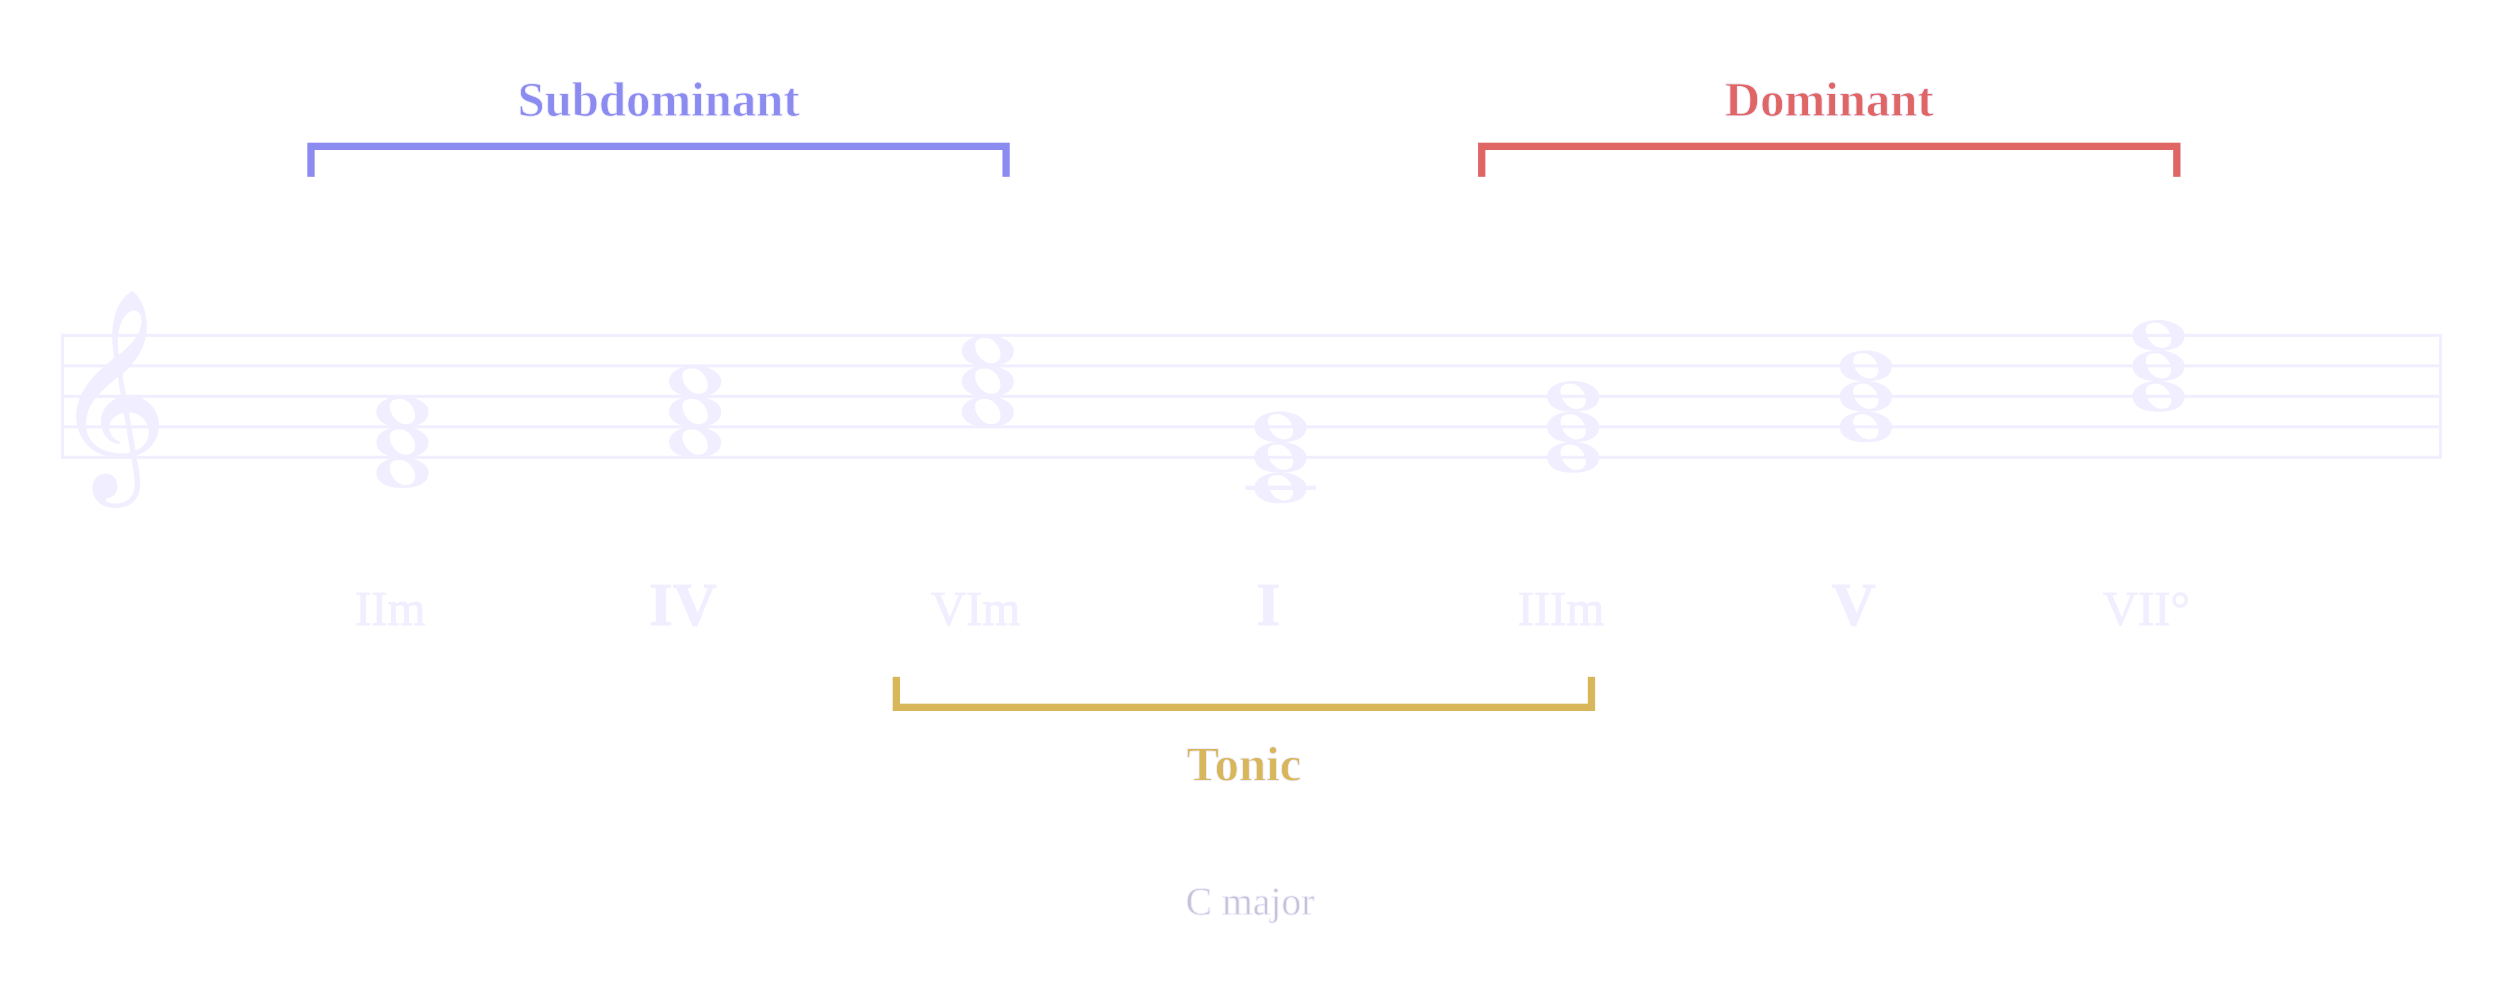
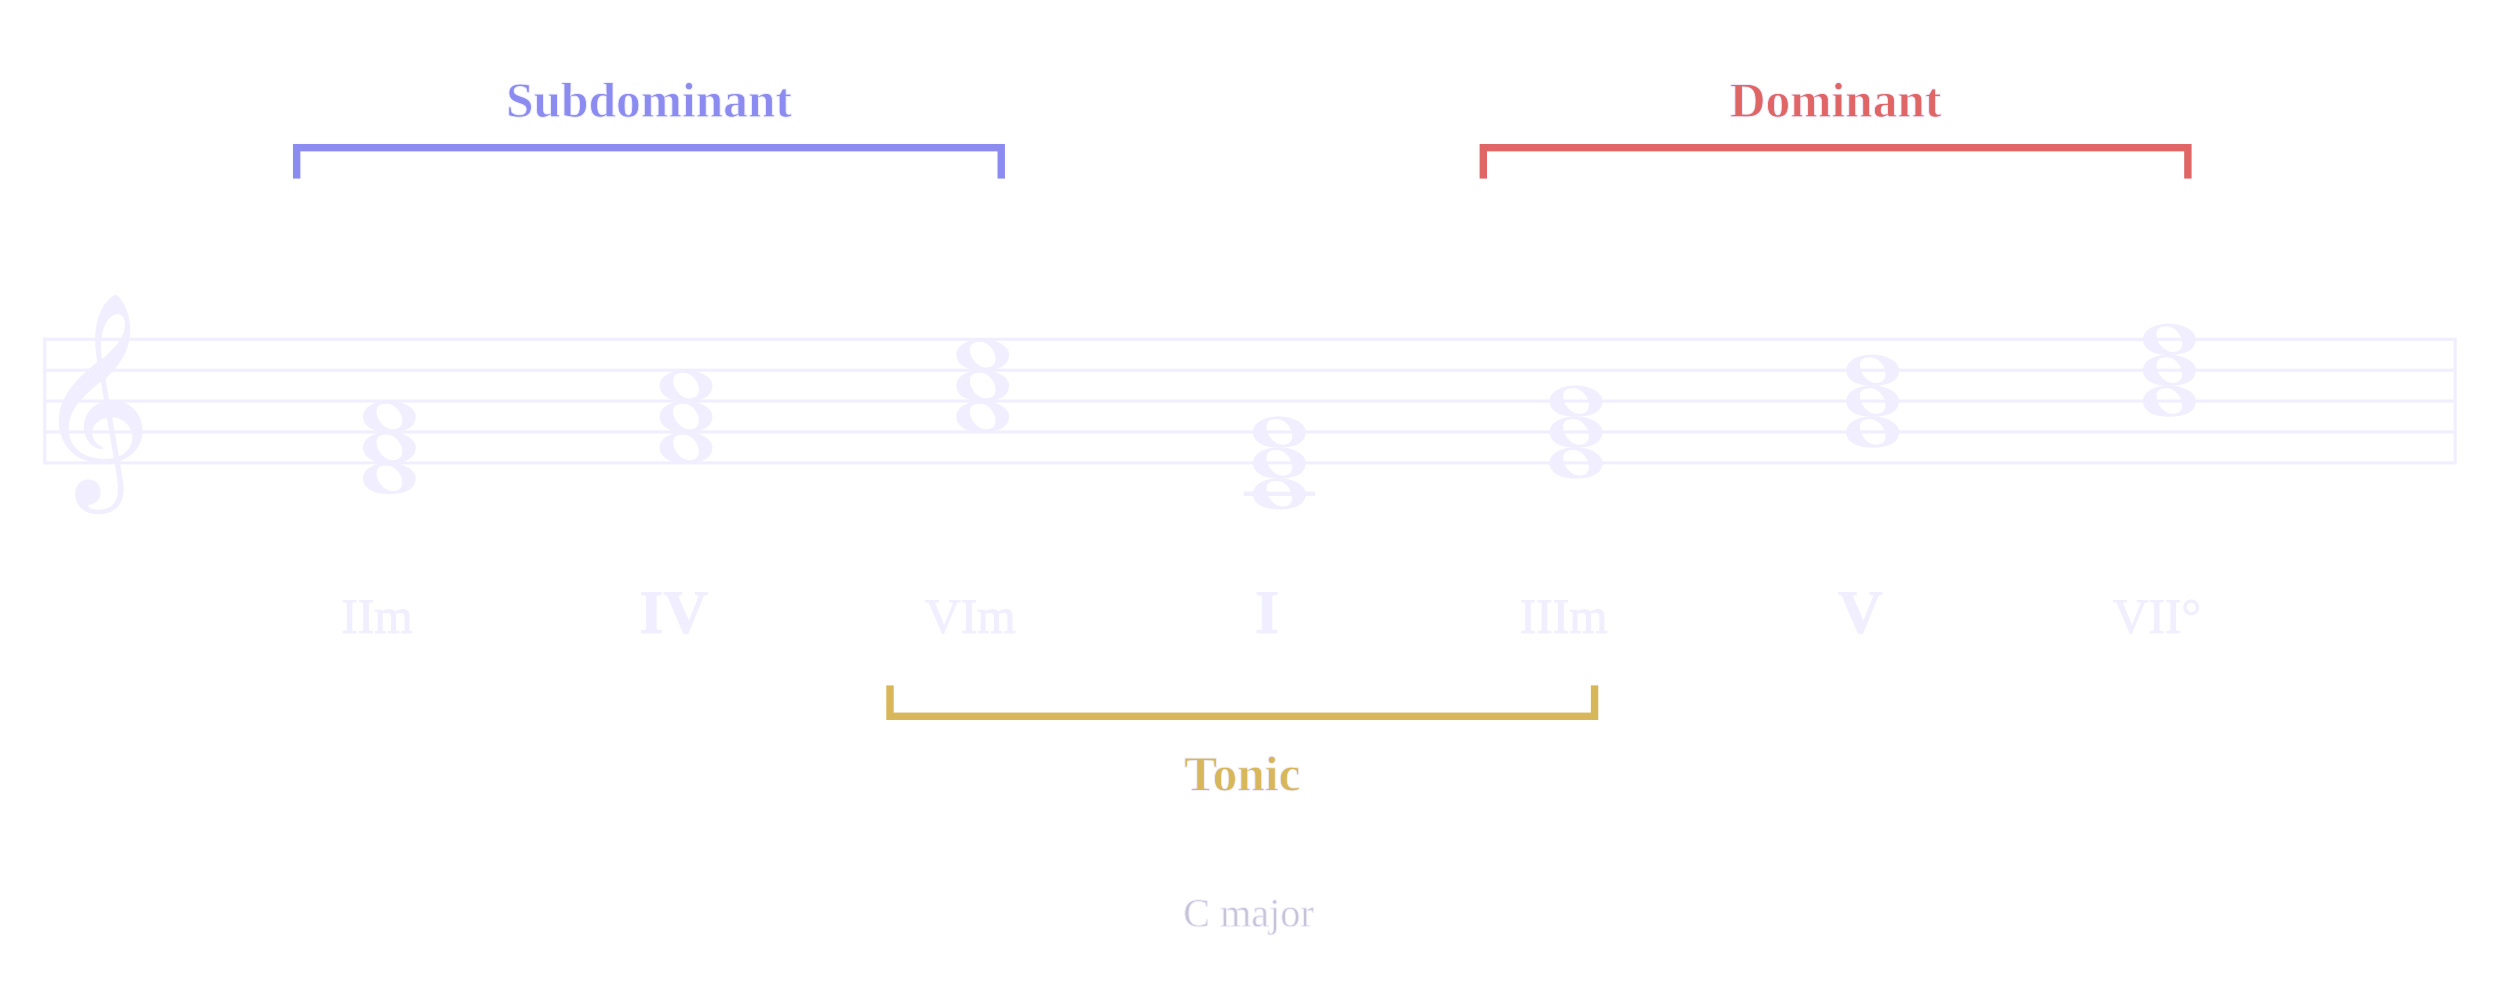
- <svg xmlns="http://www.w3.org/2000/svg" stroke-width="0.3" stroke-dasharray="none" fill="#f0eeff" stroke="#f0eeff" font-family="Arial, sans-serif" font-size="10pt" font-weight="normal" font-style="normal" viewBox="0 0 820 330" role="img" style="width: 820px; height: 330px;">
+ <svg xmlns="http://www.w3.org/2000/svg" stroke-width="0.3" stroke-dasharray="none" fill="#f0eeff" stroke="#f0eeff" font-family="Arial, sans-serif" font-size="10pt" font-weight="normal" font-style="normal" viewBox="6 9 809 308" style="width: 820px; height: 330px;" role="img">
  <g class="vf-stave" id="vf-auto4599" stroke-width="1" fill="#f0eeff" stroke="#f0eeff">
    <path fill="none" d="M20 110L800 110" />
    <path fill="none" d="M20 120L800 120" />
    <path fill="none" d="M20 130L800 130" />
    <path fill="none" d="M20 140L800 140" />
    <path fill="none" d="M20 150L800 150" />
  </g>
  <g class="vf-stavebarline" id="vf-auto4600" fill="#f0eeff" stroke="#f0eeff">
    <rect x="20" y="109.5" width="1" height="41" stroke="none" />
  </g>
  <g class="vf-stavebarline" id="vf-auto4601" fill="#f0eeff" stroke="#f0eeff">
    <rect x="800" y="109.5" width="1" height="41" stroke="none" />
  </g>
  <g class="vf-clef" id="vf-auto4602" fill="#f0eeff" stroke="#f0eeff">
    <path stroke="none" d="M40.191 123.208C40.135 122.731,40.191 122.703,40.444 122.45C44.824 118.378,48.138 113.24,48.138 107.034C48.138 103.524,47.155 100.042,45.498 97.627C44.881 96.729,43.842 95.606,43.392 95.606C42.831 95.606,41.567 96.644,40.781 97.543C37.776 100.856,36.794 105.911,36.794 110.123C36.794 112.454,37.102 115.093,37.383 116.75C37.468 117.227,37.496 117.311,37.018 117.733C31.178 122.534,25 128.319,25 136.49C25 143.51,29.802 150.193,39.714 150.193C40.641 150.193,41.708 150.109,42.522 149.94C42.943 149.856,43.027 149.828,43.112 150.305C43.589 153.029,44.207 156.539,44.207 158.449C44.207 164.43,40.163 165.16,37.776 165.16C35.586 165.16,34.547 164.514,34.547 163.98C34.547 163.7,34.912 163.587,35.839 163.278C37.102 162.913,38.535 161.846,38.535 159.488C38.535 157.269,37.131 155.36,34.66 155.36C31.964 155.36,30.335 157.522,30.335 160.021C30.335 162.632,31.908 166.62,38.029 166.62C40.725 166.62,45.976 165.384,45.976 158.533C45.976 156.202,45.246 152.383,44.824 149.856C44.74 149.379,44.768 149.435,45.33 149.182C49.43 147.554,52.125 144.128,52.125 139.551C52.125 134.384,48.334 129.807,42.382 129.807C41.343 129.807,41.343 129.807,41.202 129.077M44.01 101.867C45.33 101.867,46.425 102.962,46.425 105.181C46.425 109.674,42.578 113.324,39.405 116.104C39.124 116.357,38.956 116.3,38.872 115.767C38.703 114.728,38.619 113.352,38.619 112.06C38.619 105.742,41.539 101.867,44.01 101.867M39.602 129.414C39.714 130.172,39.714 130.144,38.984 130.369C35.446 131.576,33.115 134.777,33.115 138.231C33.115 141.853,35.025 144.437,37.776 145.391C38.113 145.504,38.591 145.616,38.872 145.616C39.18 145.616,39.349 145.419,39.349 145.167C39.349 144.886,39.04 144.774,38.759 144.661C37.046 143.931,35.839 142.19,35.839 140.337C35.839 138.006,37.411 136.293,39.882 135.591C40.528 135.423,40.612 135.479,40.697 135.928L42.718 147.975C42.803 148.424,42.747 148.424,42.157 148.536C41.511 148.649,40.697 148.733,39.882 148.733C32.806 148.733,28.229 144.802,28.229 139.186C28.229 136.799,28.65 133.598,31.992 129.807C34.435 127.111,36.288 125.595,38.17 124.079C38.591 123.742,38.675 123.798,38.759 124.219M42.382 135.844C42.297 135.339,42.353 135.226,42.831 135.283C46.116 135.563,48.812 138.315,48.812 141.853C48.812 144.409,47.267 146.458,45.021 147.61C44.544 147.834,44.459 147.834,44.375 147.357" />
  </g>
  <g class="vf-stavenote" id="vf-auto4603" fill="#f0eeff" stroke="#f0eeff">
    <g class="vf-notehead" id="vf-auto4608" pointer-events="bounding-box">
      <path stroke="none" d="M132.197 149.946C126.833 149.946,123.464 152.164,123.464 154.916C123.464 157.64,125.766 160.054,131.803 160.054C138.43 160.054,140.536 157.752,140.536 154.916C140.536 152.052,135.959 149.946,132.197 149.946M127.956 152.445C128.406 151.041,129.894 150.844,131.158 150.844C133.938 150.844,136.156 153.821,136.156 156.264C136.156 157.499,135.622 158.65,134.303 158.959C133.909 159.072,133.46 159.128,133.039 159.128C131.579 159.128,130.091 158.145,129.248 157.022C128.434 156.095,127.844 154.719,127.844 153.428C127.844 153.091,127.872 152.782,127.956 152.445" />
    </g>
    <g class="vf-notehead" id="vf-auto4609" pointer-events="bounding-box">
      <path stroke="none" d="M132.197 139.946C126.833 139.946,123.464 142.164,123.464 144.916C123.464 147.64,125.766 150.054,131.803 150.054C138.43 150.054,140.536 147.752,140.536 144.916C140.536 142.052,135.959 139.946,132.197 139.946M127.956 142.445C128.406 141.041,129.894 140.844,131.158 140.844C133.938 140.844,136.156 143.821,136.156 146.264C136.156 147.499,135.622 148.65,134.303 148.959C133.909 149.072,133.46 149.128,133.039 149.128C131.579 149.128,130.091 148.145,129.248 147.022C128.434 146.095,127.844 144.719,127.844 143.428C127.844 143.091,127.872 142.782,127.956 142.445" />
    </g>
    <g class="vf-notehead" id="vf-auto4610" pointer-events="bounding-box">
      <path stroke="none" d="M132.197 129.946C126.833 129.946,123.464 132.164,123.464 134.916C123.464 137.64,125.766 140.054,131.803 140.054C138.43 140.054,140.536 137.752,140.536 134.916C140.536 132.052,135.959 129.946,132.197 129.946M127.956 132.445C128.406 131.041,129.894 130.844,131.158 130.844C133.938 130.844,136.156 133.821,136.156 136.264C136.156 137.499,135.622 138.65,134.303 138.959C133.909 139.072,133.46 139.128,133.039 139.128C131.579 139.128,130.091 138.145,129.248 137.022C128.434 136.095,127.844 134.719,127.844 133.428C127.844 133.091,127.872 132.782,127.956 132.445" />
    </g>
  </g>
  <text x="128" y="205" fill="#f0eeff" font-family="Georgia, &quot;Times New Roman&quot;, serif" font-size="16" text-anchor="middle">IIm</text>
  <g class="vf-stavenote" id="vf-auto4611" fill="#f0eeff" stroke="#f0eeff">
    <g class="vf-notehead" id="vf-auto4616" pointer-events="bounding-box">
      <path stroke="none" d="M228.197 139.946C222.833 139.946,219.464 142.164,219.464 144.916C219.464 147.64,221.766 150.054,227.803 150.054C234.43 150.054,236.536 147.752,236.536 144.916C236.536 142.052,231.959 139.946,228.197 139.946M223.956 142.445C224.406 141.041,225.894 140.844,227.158 140.844C229.938 140.844,232.156 143.821,232.156 146.264C232.156 147.499,231.622 148.65,230.303 148.959C229.909 149.072,229.46 149.128,229.039 149.128C227.579 149.128,226.091 148.145,225.248 147.022C224.434 146.095,223.844 144.719,223.844 143.428C223.844 143.091,223.872 142.782,223.956 142.445" />
    </g>
    <g class="vf-notehead" id="vf-auto4617" pointer-events="bounding-box">
      <path stroke="none" d="M228.197 129.946C222.833 129.946,219.464 132.164,219.464 134.916C219.464 137.64,221.766 140.054,227.803 140.054C234.43 140.054,236.536 137.752,236.536 134.916C236.536 132.052,231.959 129.946,228.197 129.946M223.956 132.445C224.406 131.041,225.894 130.844,227.158 130.844C229.938 130.844,232.156 133.821,232.156 136.264C232.156 137.499,231.622 138.65,230.303 138.959C229.909 139.072,229.46 139.128,229.039 139.128C227.579 139.128,226.091 138.145,225.248 137.022C224.434 136.095,223.844 134.719,223.844 133.428C223.844 133.091,223.872 132.782,223.956 132.445" />
    </g>
    <g class="vf-notehead" id="vf-auto4618" pointer-events="bounding-box">
      <path stroke="none" d="M228.197 119.946C222.833 119.946,219.464 122.164,219.464 124.916C219.464 127.64,221.766 130.054,227.803 130.054C234.43 130.054,236.536 127.752,236.536 124.916C236.536 122.052,231.959 119.946,228.197 119.946M223.956 122.445C224.406 121.041,225.894 120.844,227.158 120.844C229.938 120.844,232.156 123.821,232.156 126.264C232.156 127.499,231.622 128.65,230.303 128.959C229.909 129.072,229.46 129.128,229.039 129.128C227.579 129.128,226.091 128.145,225.248 127.022C224.434 126.095,223.844 124.719,223.844 123.428C223.844 123.091,223.872 122.782,223.956 122.445" />
    </g>
  </g>
  <text x="224" y="205" fill="#f0eeff" font-family="Georgia, &quot;Times New Roman&quot;, serif" font-size="20" text-anchor="middle" font-weight="bold">IV</text>
  <g class="vf-stavenote" id="vf-auto4619" fill="#f0eeff" stroke="#f0eeff">
    <g class="vf-notehead" id="vf-auto4624" pointer-events="bounding-box">
      <path stroke="none" d="M324.197 129.946C318.833 129.946,315.464 132.164,315.464 134.916C315.464 137.64,317.766 140.054,323.803 140.054C330.43 140.054,332.536 137.752,332.536 134.916C332.536 132.052,327.959 129.946,324.197 129.946M319.956 132.445C320.406 131.041,321.894 130.844,323.158 130.844C325.938 130.844,328.156 133.821,328.156 136.264C328.156 137.499,327.622 138.65,326.303 138.959C325.909 139.072,325.46 139.128,325.039 139.128C323.579 139.128,322.091 138.145,321.248 137.022C320.434 136.095,319.844 134.719,319.844 133.428C319.844 133.091,319.872 132.782,319.956 132.445" />
    </g>
    <g class="vf-notehead" id="vf-auto4625" pointer-events="bounding-box">
      <path stroke="none" d="M324.197 119.946C318.833 119.946,315.464 122.164,315.464 124.916C315.464 127.64,317.766 130.054,323.803 130.054C330.43 130.054,332.536 127.752,332.536 124.916C332.536 122.052,327.959 119.946,324.197 119.946M319.956 122.445C320.406 121.041,321.894 120.844,323.158 120.844C325.938 120.844,328.156 123.821,328.156 126.264C328.156 127.499,327.622 128.65,326.303 128.959C325.909 129.072,325.46 129.128,325.039 129.128C323.579 129.128,322.091 128.145,321.248 127.022C320.434 126.095,319.844 124.719,319.844 123.428C319.844 123.091,319.872 122.782,319.956 122.445" />
    </g>
    <g class="vf-notehead" id="vf-auto4626" pointer-events="bounding-box">
      <path stroke="none" d="M324.197 109.946C318.833 109.946,315.464 112.164,315.464 114.916C315.464 117.64,317.766 120.054,323.803 120.054C330.43 120.054,332.536 117.752,332.536 114.916C332.536 112.052,327.959 109.946,324.197 109.946M319.956 112.445C320.406 111.041,321.894 110.844,323.158 110.844C325.938 110.844,328.156 113.821,328.156 116.264C328.156 117.499,327.622 118.65,326.303 118.959C325.909 119.072,325.46 119.128,325.039 119.128C323.579 119.128,322.091 118.145,321.248 117.022C320.434 116.095,319.844 114.719,319.844 113.428C319.844 113.091,319.872 112.782,319.956 112.445" />
    </g>
  </g>
  <text x="320" y="205" fill="#f0eeff" font-family="Georgia, &quot;Times New Roman&quot;, serif" font-size="16" text-anchor="middle">VIm</text>
  <g class="vf-stavenote" id="vf-auto4627" fill="#f0eeff" stroke="#f0eeff">
    <path stroke-width="1.4" fill="none" stroke="#f0eeff" d="M408.464 160L431.536 160" />
    <g class="vf-notehead" id="vf-auto4632" pointer-events="bounding-box">
      <path stroke="none" d="M420.197 154.946C414.833 154.946,411.464 157.164,411.464 159.916C411.464 162.64,413.766 165.054,419.803 165.054C426.43 165.054,428.536 162.752,428.536 159.916C428.536 157.052,423.959 154.946,420.197 154.946M415.956 157.445C416.406 156.041,417.894 155.844,419.158 155.844C421.938 155.844,424.156 158.821,424.156 161.264C424.156 162.499,423.622 163.65,422.303 163.959C421.909 164.072,421.46 164.128,421.039 164.128C419.579 164.128,418.091 163.145,417.248 162.022C416.434 161.095,415.844 159.719,415.844 158.428C415.844 158.091,415.872 157.782,415.956 157.445" />
    </g>
    <g class="vf-notehead" id="vf-auto4633" pointer-events="bounding-box">
      <path stroke="none" d="M420.197 144.946C414.833 144.946,411.464 147.164,411.464 149.916C411.464 152.64,413.766 155.054,419.803 155.054C426.43 155.054,428.536 152.752,428.536 149.916C428.536 147.052,423.959 144.946,420.197 144.946M415.956 147.445C416.406 146.041,417.894 145.844,419.158 145.844C421.938 145.844,424.156 148.821,424.156 151.264C424.156 152.499,423.622 153.65,422.303 153.959C421.909 154.072,421.46 154.128,421.039 154.128C419.579 154.128,418.091 153.145,417.248 152.022C416.434 151.095,415.844 149.719,415.844 148.428C415.844 148.091,415.872 147.782,415.956 147.445" />
    </g>
    <g class="vf-notehead" id="vf-auto4634" pointer-events="bounding-box">
      <path stroke="none" d="M420.197 134.946C414.833 134.946,411.464 137.164,411.464 139.916C411.464 142.64,413.766 145.054,419.803 145.054C426.43 145.054,428.536 142.752,428.536 139.916C428.536 137.052,423.959 134.946,420.197 134.946M415.956 137.445C416.406 136.041,417.894 135.844,419.158 135.844C421.938 135.844,424.156 138.821,424.156 141.264C424.156 142.499,423.622 143.65,422.303 143.959C421.909 144.072,421.46 144.128,421.039 144.128C419.579 144.128,418.091 143.145,417.248 142.022C416.434 141.095,415.844 139.719,415.844 138.428C415.844 138.091,415.872 137.782,415.956 137.445" />
    </g>
  </g>
  <text x="416" y="205" fill="#f0eeff" font-family="Georgia, &quot;Times New Roman&quot;, serif" font-size="20" text-anchor="middle" font-weight="bold">I</text>
  <g class="vf-stavenote" id="vf-auto4635" fill="#f0eeff" stroke="#f0eeff">
    <g class="vf-notehead" id="vf-auto4640" pointer-events="bounding-box">
      <path stroke="none" d="M516.197 144.946C510.833 144.946,507.464 147.164,507.464 149.916C507.464 152.64,509.766 155.054,515.803 155.054C522.43 155.054,524.536 152.752,524.536 149.916C524.536 147.052,519.959 144.946,516.197 144.946M511.956 147.445C512.406 146.041,513.894 145.844,515.158 145.844C517.938 145.844,520.156 148.821,520.156 151.264C520.156 152.499,519.622 153.65,518.303 153.959C517.909 154.072,517.46 154.128,517.039 154.128C515.579 154.128,514.091 153.145,513.248 152.022C512.434 151.095,511.844 149.719,511.844 148.428C511.844 148.091,511.872 147.782,511.956 147.445" />
    </g>
    <g class="vf-notehead" id="vf-auto4641" pointer-events="bounding-box">
      <path stroke="none" d="M516.197 134.946C510.833 134.946,507.464 137.164,507.464 139.916C507.464 142.64,509.766 145.054,515.803 145.054C522.43 145.054,524.536 142.752,524.536 139.916C524.536 137.052,519.959 134.946,516.197 134.946M511.956 137.445C512.406 136.041,513.894 135.844,515.158 135.844C517.938 135.844,520.156 138.821,520.156 141.264C520.156 142.499,519.622 143.65,518.303 143.959C517.909 144.072,517.46 144.128,517.039 144.128C515.579 144.128,514.091 143.145,513.248 142.022C512.434 141.095,511.844 139.719,511.844 138.428C511.844 138.091,511.872 137.782,511.956 137.445" />
    </g>
    <g class="vf-notehead" id="vf-auto4642" pointer-events="bounding-box">
      <path stroke="none" d="M516.197 124.946C510.833 124.946,507.464 127.164,507.464 129.916C507.464 132.64,509.766 135.054,515.803 135.054C522.43 135.054,524.536 132.752,524.536 129.916C524.536 127.052,519.959 124.946,516.197 124.946M511.956 127.445C512.406 126.041,513.894 125.844,515.158 125.844C517.938 125.844,520.156 128.821,520.156 131.264C520.156 132.499,519.622 133.65,518.303 133.959C517.909 134.072,517.46 134.128,517.039 134.128C515.579 134.128,514.091 133.145,513.248 132.022C512.434 131.095,511.844 129.719,511.844 128.428C511.844 128.091,511.872 127.782,511.956 127.445" />
    </g>
  </g>
  <text x="512" y="205" fill="#f0eeff" font-family="Georgia, &quot;Times New Roman&quot;, serif" font-size="16" text-anchor="middle">IIIm</text>
  <g class="vf-stavenote" id="vf-auto4643" fill="#f0eeff" stroke="#f0eeff">
    <g class="vf-notehead" id="vf-auto4648" pointer-events="bounding-box">
      <path stroke="none" d="M612.197 134.946C606.833 134.946,603.464 137.164,603.464 139.916C603.464 142.64,605.766 145.054,611.803 145.054C618.43 145.054,620.536 142.752,620.536 139.916C620.536 137.052,615.959 134.946,612.197 134.946M607.956 137.445C608.406 136.041,609.894 135.844,611.158 135.844C613.938 135.844,616.156 138.821,616.156 141.264C616.156 142.499,615.622 143.65,614.303 143.959C613.909 144.072,613.46 144.128,613.039 144.128C611.579 144.128,610.091 143.145,609.248 142.022C608.434 141.095,607.844 139.719,607.844 138.428C607.844 138.091,607.872 137.782,607.956 137.445" />
    </g>
    <g class="vf-notehead" id="vf-auto4649" pointer-events="bounding-box">
      <path stroke="none" d="M612.197 124.946C606.833 124.946,603.464 127.164,603.464 129.916C603.464 132.64,605.766 135.054,611.803 135.054C618.43 135.054,620.536 132.752,620.536 129.916C620.536 127.052,615.959 124.946,612.197 124.946M607.956 127.445C608.406 126.041,609.894 125.844,611.158 125.844C613.938 125.844,616.156 128.821,616.156 131.264C616.156 132.499,615.622 133.65,614.303 133.959C613.909 134.072,613.46 134.128,613.039 134.128C611.579 134.128,610.091 133.145,609.248 132.022C608.434 131.095,607.844 129.719,607.844 128.428C607.844 128.091,607.872 127.782,607.956 127.445" />
    </g>
    <g class="vf-notehead" id="vf-auto4650" pointer-events="bounding-box">
      <path stroke="none" d="M612.197 114.946C606.833 114.946,603.464 117.164,603.464 119.916C603.464 122.64,605.766 125.054,611.803 125.054C618.43 125.054,620.536 122.752,620.536 119.916C620.536 117.052,615.959 114.946,612.197 114.946M607.956 117.445C608.406 116.041,609.894 115.844,611.158 115.844C613.938 115.844,616.156 118.821,616.156 121.264C616.156 122.499,615.622 123.65,614.303 123.959C613.909 124.072,613.46 124.128,613.039 124.128C611.579 124.128,610.091 123.145,609.248 122.022C608.434 121.095,607.844 119.719,607.844 118.428C607.844 118.091,607.872 117.782,607.956 117.445" />
    </g>
  </g>
  <text x="608" y="205" fill="#f0eeff" font-family="Georgia, &quot;Times New Roman&quot;, serif" font-size="20" text-anchor="middle" font-weight="bold">V</text>
  <g class="vf-stavenote" id="vf-auto4651" fill="#f0eeff" stroke="#f0eeff">
    <g class="vf-notehead" id="vf-auto4656" pointer-events="bounding-box">
      <path stroke="none" d="M708.197 124.946C702.833 124.946,699.464 127.164,699.464 129.916C699.464 132.64,701.766 135.054,707.803 135.054C714.43 135.054,716.536 132.752,716.536 129.916C716.536 127.052,711.959 124.946,708.197 124.946M703.956 127.445C704.406 126.041,705.894 125.844,707.158 125.844C709.938 125.844,712.156 128.821,712.156 131.264C712.156 132.499,711.622 133.65,710.303 133.959C709.909 134.072,709.46 134.128,709.039 134.128C707.579 134.128,706.091 133.145,705.248 132.022C704.434 131.095,703.844 129.719,703.844 128.428C703.844 128.091,703.872 127.782,703.956 127.445" />
    </g>
    <g class="vf-notehead" id="vf-auto4657" pointer-events="bounding-box">
      <path stroke="none" d="M708.197 114.946C702.833 114.946,699.464 117.164,699.464 119.916C699.464 122.64,701.766 125.054,707.803 125.054C714.43 125.054,716.536 122.752,716.536 119.916C716.536 117.052,711.959 114.946,708.197 114.946M703.956 117.445C704.406 116.041,705.894 115.844,707.158 115.844C709.938 115.844,712.156 118.821,712.156 121.264C712.156 122.499,711.622 123.65,710.303 123.959C709.909 124.072,709.46 124.128,709.039 124.128C707.579 124.128,706.091 123.145,705.248 122.022C704.434 121.095,703.844 119.719,703.844 118.428C703.844 118.091,703.872 117.782,703.956 117.445" />
    </g>
    <g class="vf-notehead" id="vf-auto4658" pointer-events="bounding-box">
      <path stroke="none" d="M708.197 104.946C702.833 104.946,699.464 107.164,699.464 109.916C699.464 112.64,701.766 115.054,707.803 115.054C714.43 115.054,716.536 112.752,716.536 109.916C716.536 107.052,711.959 104.946,708.197 104.946M703.956 107.445C704.406 106.041,705.894 105.844,707.158 105.844C709.938 105.844,712.156 108.821,712.156 111.264C712.156 112.499,711.622 113.65,710.303 113.959C709.909 114.072,709.46 114.128,709.039 114.128C707.579 114.128,706.091 113.145,705.248 112.022C704.434 111.095,703.844 109.719,703.844 108.428C703.844 108.091,703.872 107.782,703.956 107.445" />
    </g>
  </g>
  <text x="704" y="205" fill="#f0eeff" font-family="Georgia, &quot;Times New Roman&quot;, serif" font-size="16" text-anchor="middle">VII°</text>
  <polyline points="102,58 102,48 330,48 330,58" fill="none" stroke="#8b8bf0" stroke-width="2.4" />
  <text x="216" y="38" fill="#8b8bf0" font-family="Georgia, &quot;Times New Roman&quot;, serif" font-size="16" text-anchor="middle" font-weight="bold">Subdominant</text>
  <polyline points="294,222 294,232 522,232 522,222" fill="none" stroke="#d8b75a" stroke-width="2.4" />
  <text x="408" y="256" fill="#d8b75a" font-family="Georgia, &quot;Times New Roman&quot;, serif" font-size="16" text-anchor="middle" font-weight="bold">Tonic</text>
  <polyline points="486,58 486,48 714,48 714,58" fill="none" stroke="#e06666" stroke-width="2.4" />
  <text x="600" y="38" fill="#e06666" font-family="Georgia, &quot;Times New Roman&quot;, serif" font-size="16" text-anchor="middle" font-weight="bold">Dominant</text>
  <text x="410" y="300" fill="#c6c3d5" font-family="Georgia, &quot;Times New Roman&quot;, serif" font-size="13" text-anchor="middle">C major</text>
</svg>
